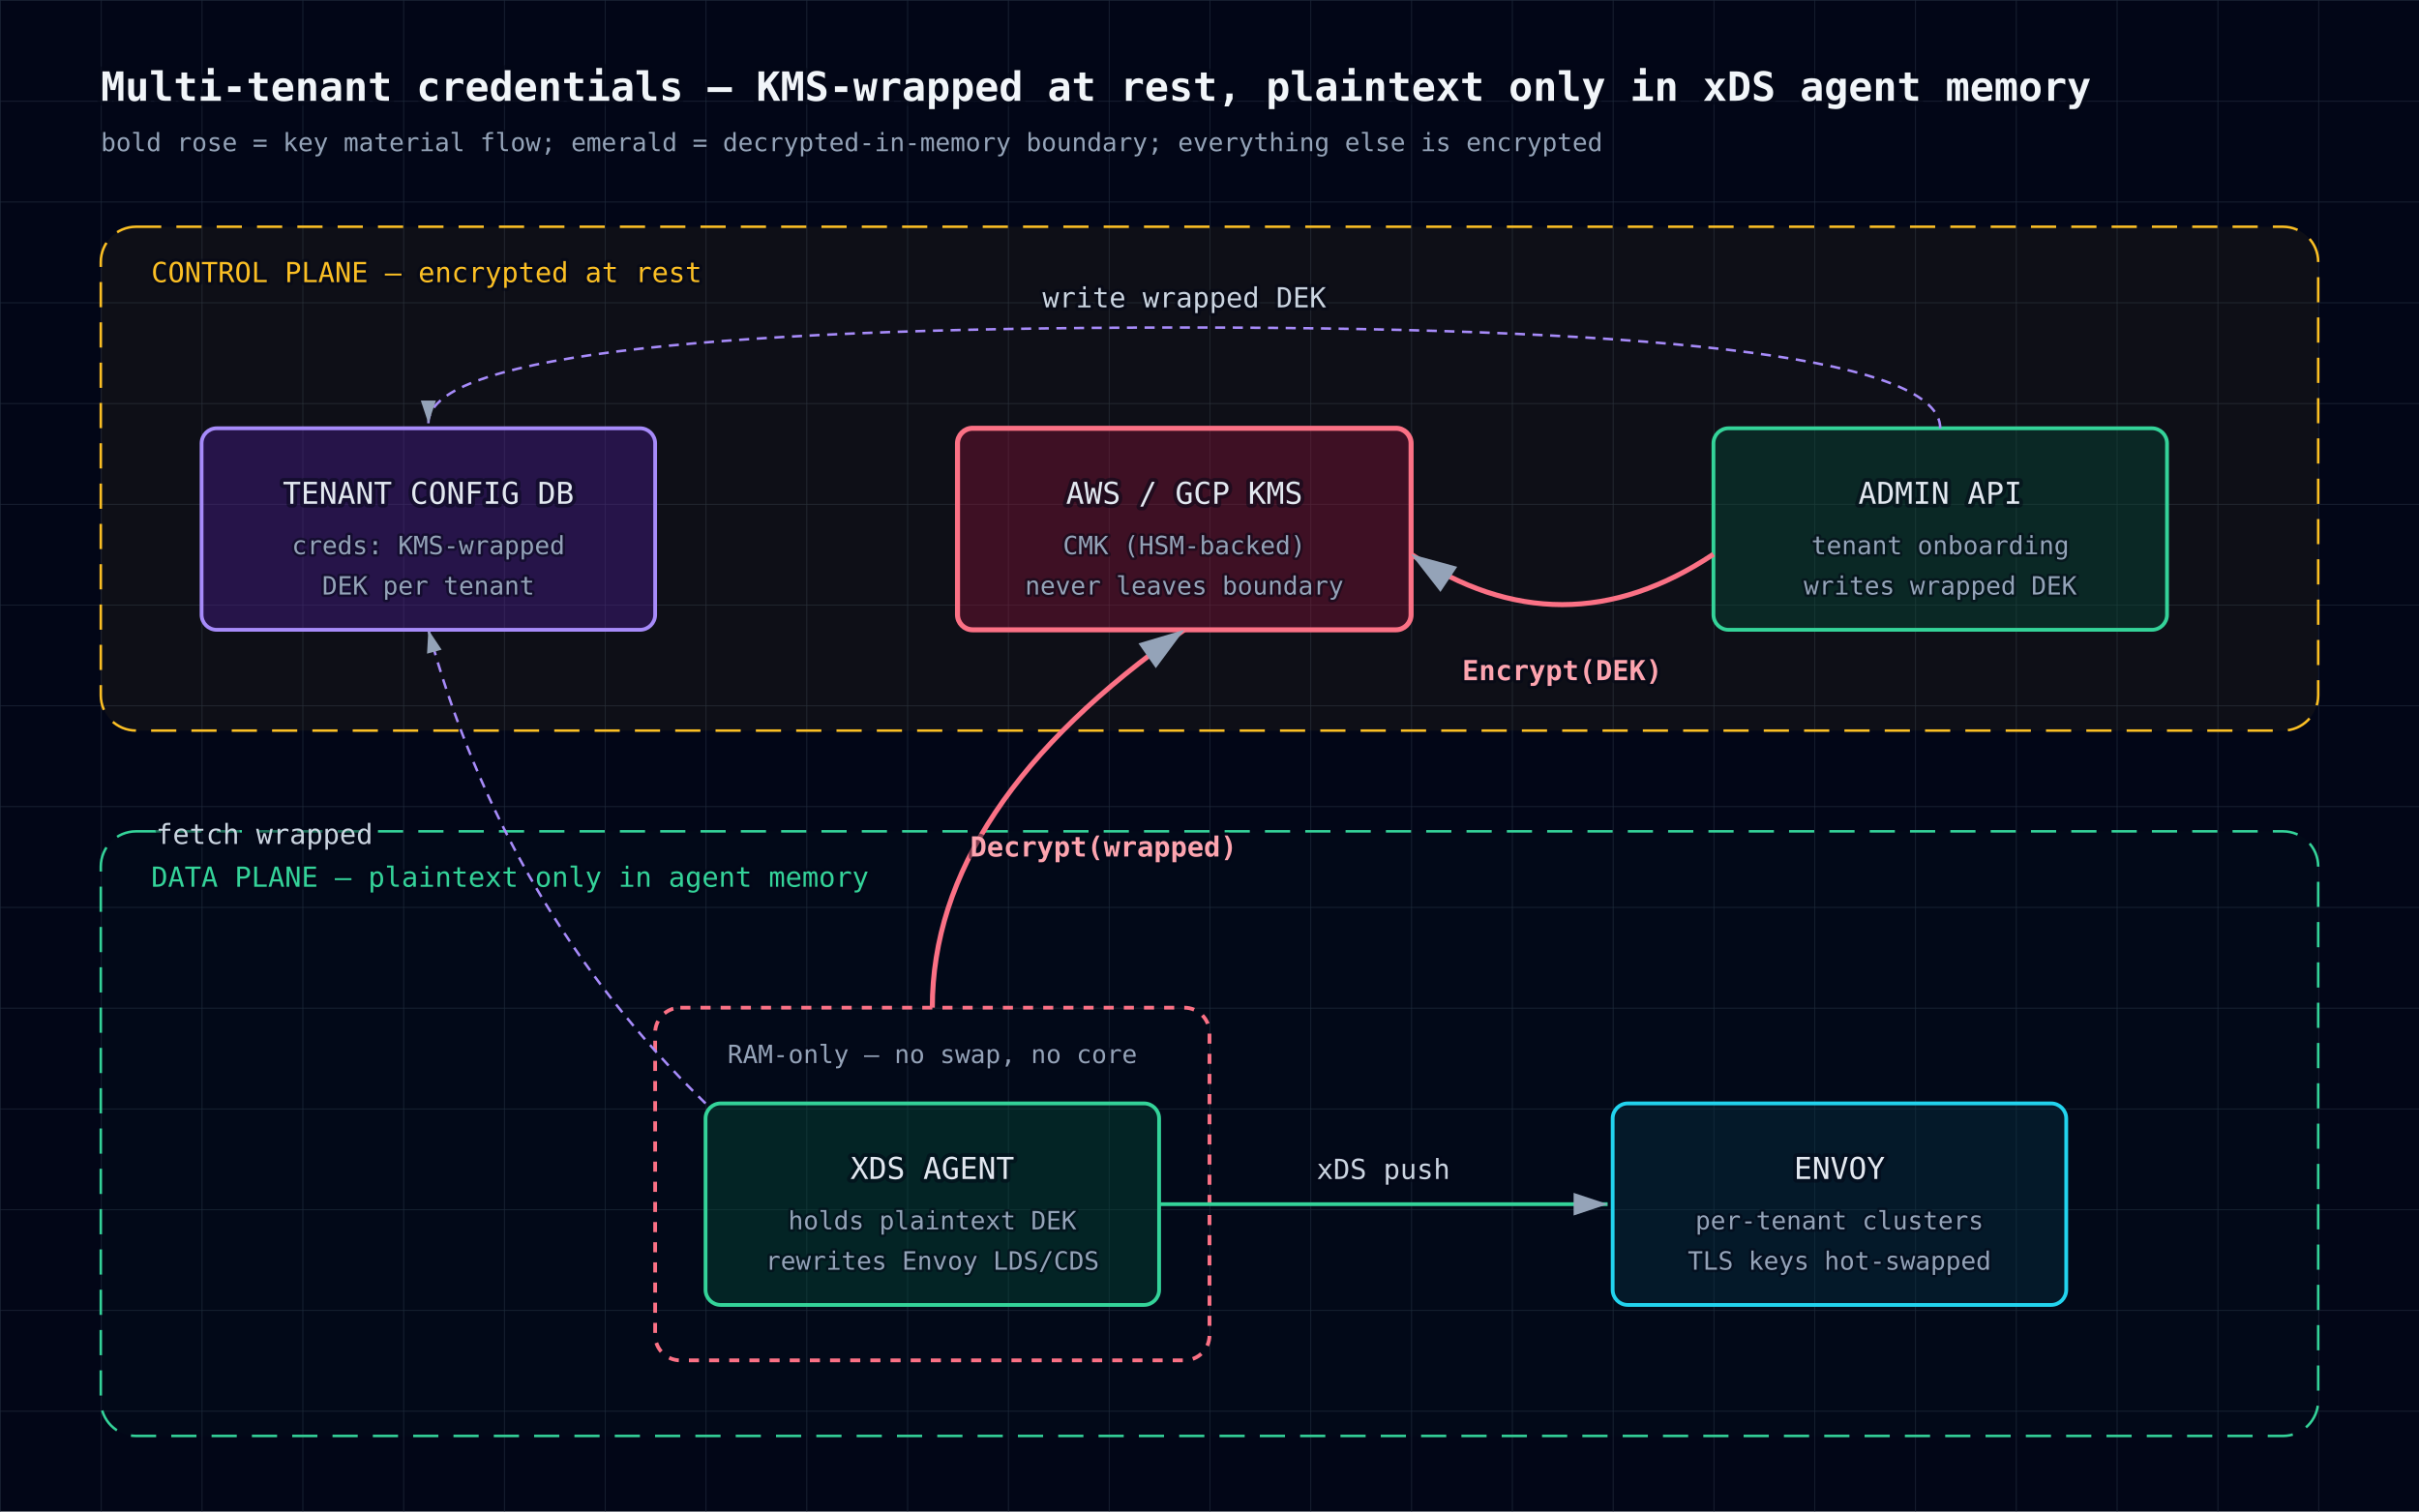
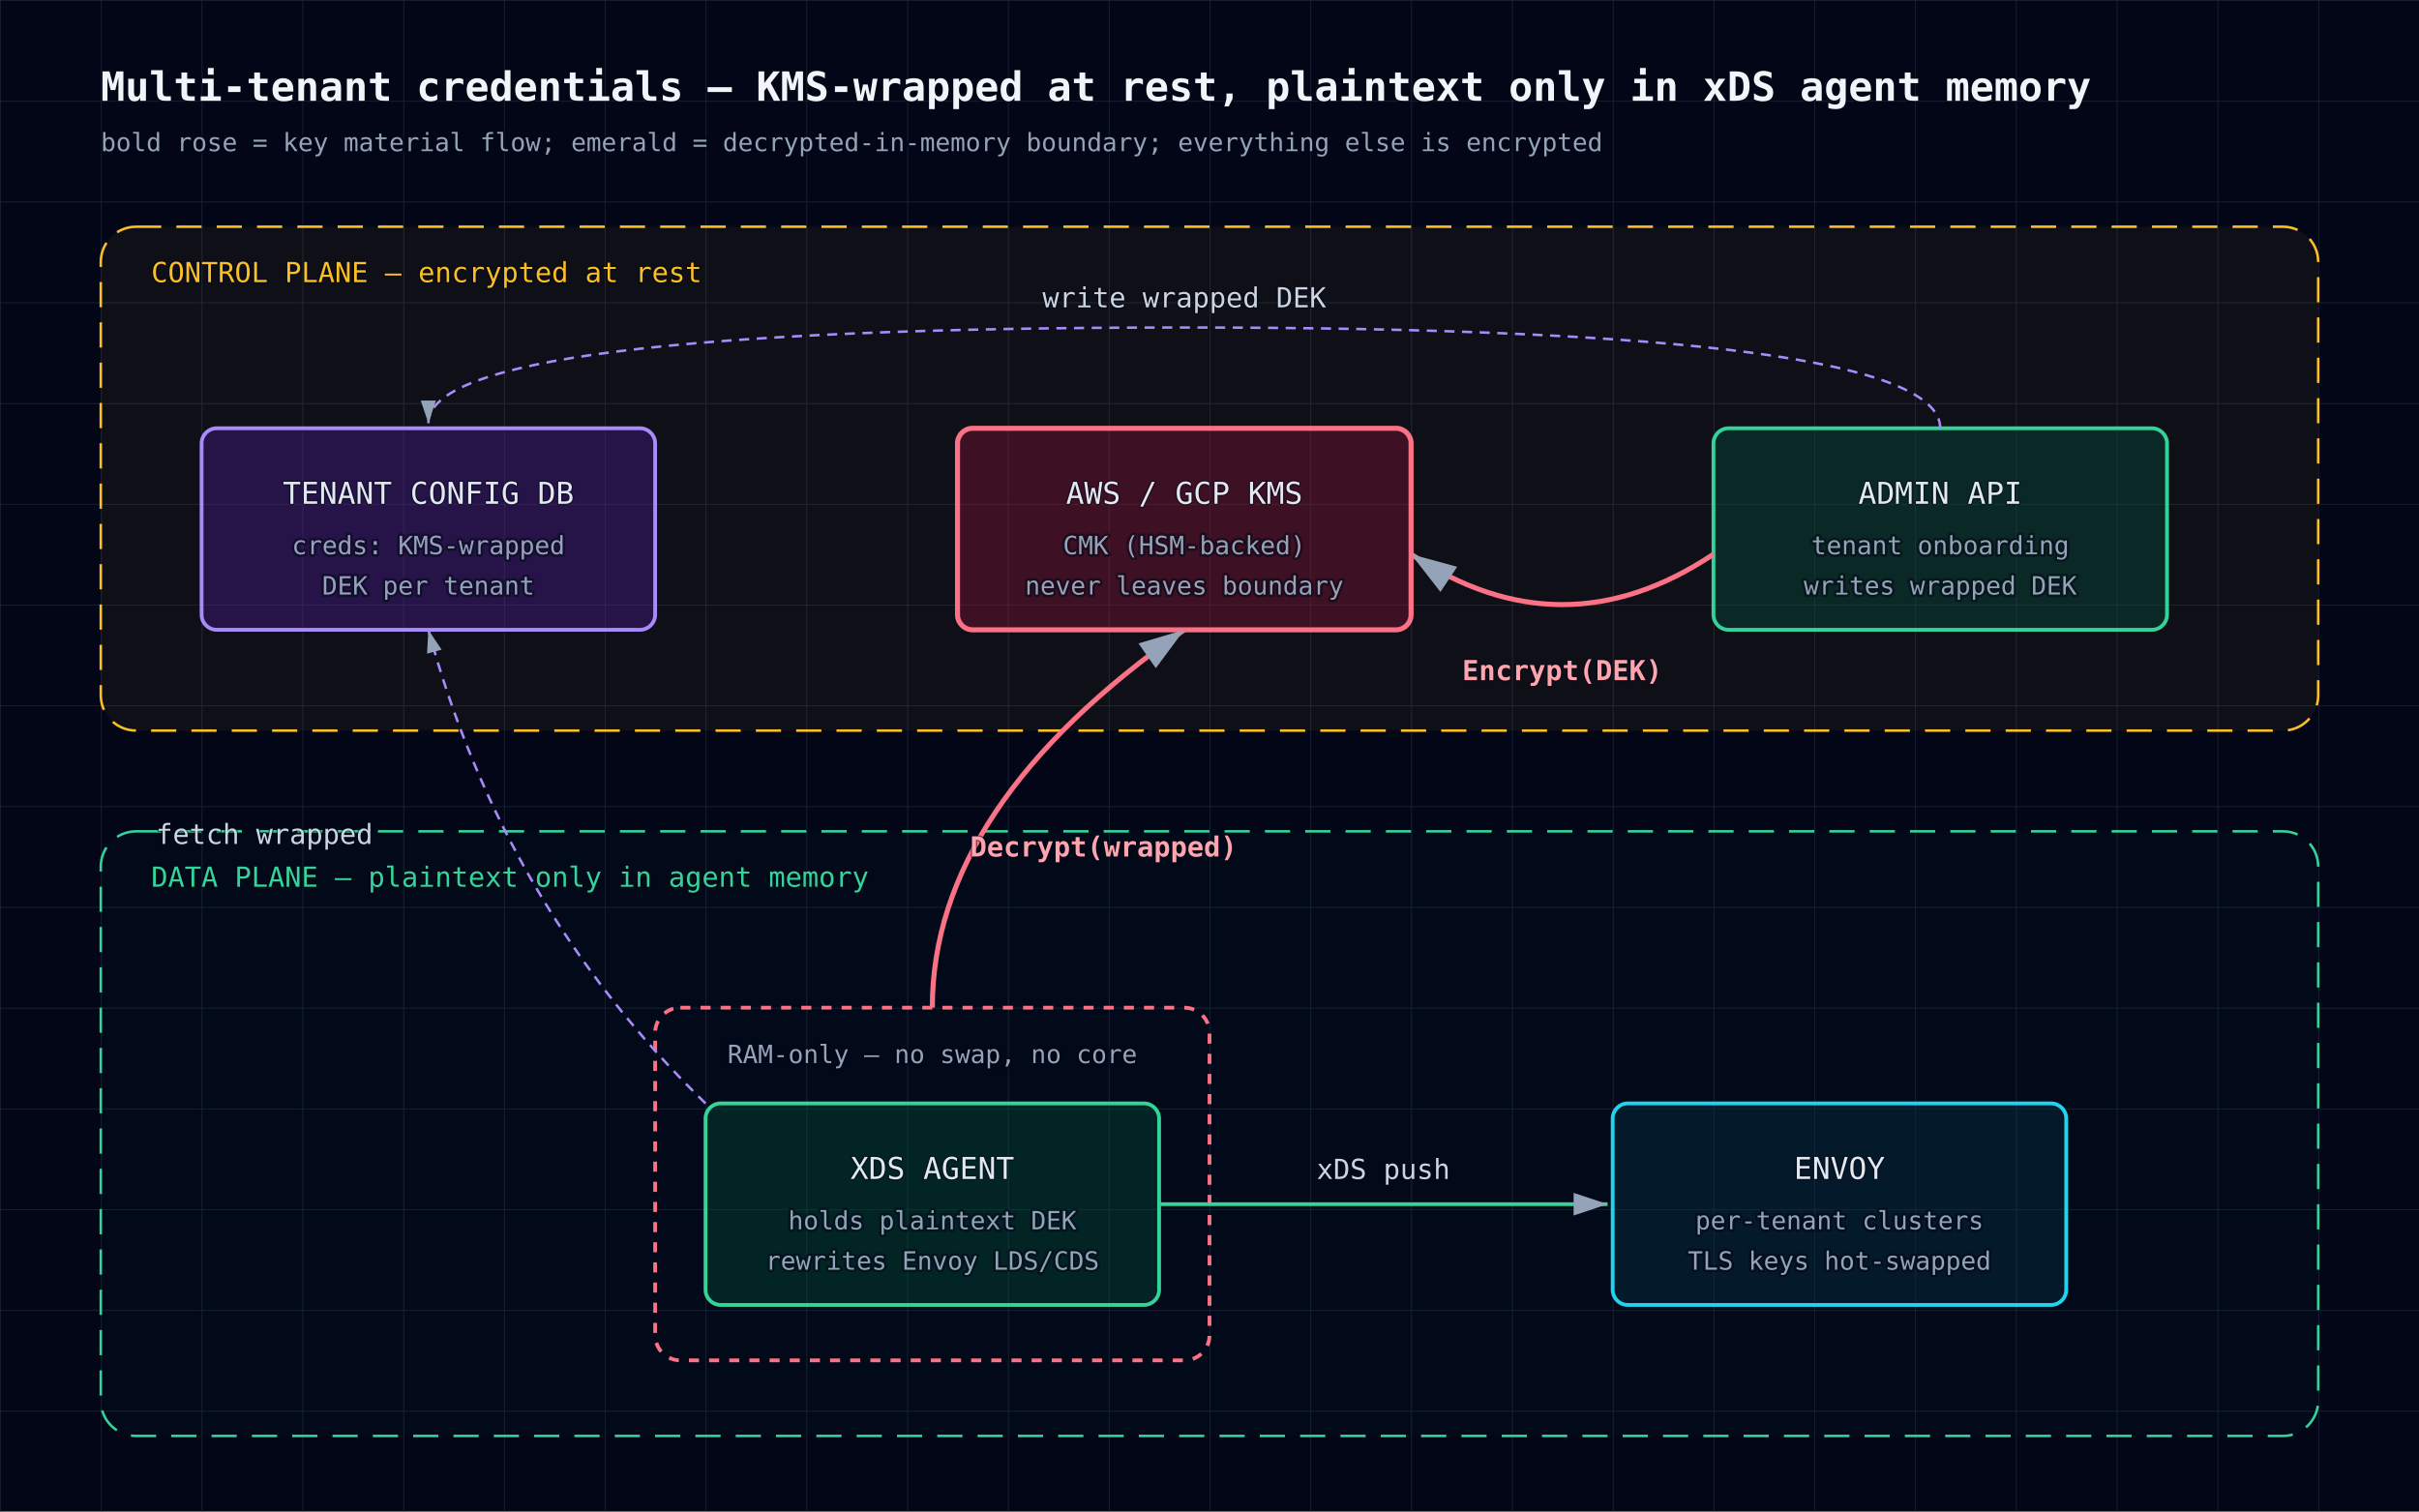
<svg xmlns="http://www.w3.org/2000/svg" viewBox="0 0 960 600" font-family="JetBrains Mono, ui-monospace, monospace">
  <defs>
    <marker id="ah" markerWidth="10" markerHeight="10" refX="9" refY="3" orient="auto" markerUnits="strokeWidth">
      <path d="M0,0 L0,6 L9,3 z" fill="#94a3b8" />
    </marker>
    <pattern id="grid" width="40" height="40" patternUnits="userSpaceOnUse">
      <path d="M 40 0 L 0 0 0 40" fill="none" stroke="#1e293b" stroke-width="0.5" />
    </pattern>
  </defs>
  <style>
-     text { paint-order: stroke fill; stroke: rgba(2,6,23,0.5); stroke-width: 3; stroke-linejoin: round; stroke-linecap: round; fill: #e2e8f0; font-size: 12px; }
-     .title { font-size: 16px; font-weight: 700; fill: #f1f5f9; stroke-width: 4; }
-     .lbl { font-size: 11px; fill: #cbd5e1; stroke-width: 2.5; }
-     .lbl-key { font-size: 11px; fill: #fda4af; stroke-width: 2.5; font-weight: 700; }
+     text { paint-order: stroke fill; stroke: rgba(2,6,23,0.5); stroke-width: 1; stroke-linejoin: round; stroke-linecap: round; fill: #e2e8f0; font-size: 12px; }
+     .title { font-size: 16px; font-weight: 700; fill: #f1f5f9; }
+     .lbl { font-size: 11px; fill: #cbd5e1; }
+     .lbl-key { font-size: 11px; fill: #fda4af; font-weight: 700; }
    .sub { font-size: 10px; fill: #94a3b8; stroke-width: 2; }
-     .cluster { font-size: 11px; fill: #cbd5e1; stroke-width: 2.5; }
-     .zone-ctrl { font-size: 11px; fill: #fbbf24; stroke-width: 2.5; }
-     .zone-data { font-size: 11px; fill: #34d399; stroke-width: 2.5; }
+     .cluster { font-size: 11px; fill: #cbd5e1; }
+     .zone-ctrl { font-size: 11px; fill: #fbbf24; }
+     .zone-data { font-size: 11px; fill: #34d399; }
  </style>
  <rect width="960" height="600" fill="#020617" />
  <rect width="960" height="600" fill="url(#grid)" />
  <text x="40" y="40" class="title">Multi-tenant credentials — KMS-wrapped at rest, plaintext only in xDS agent memory</text>
  <text x="40" y="60" class="sub">bold rose = key material flow; emerald = decrypted-in-memory boundary; everything else is encrypted</text>
  <rect x="40" y="90" width="880" height="200" rx="14" fill="rgba(251,191,36,0.05)" stroke="#fbbf24" stroke-width="1" stroke-dasharray="10,6" />
  <text x="60" y="112" class="zone-ctrl">CONTROL PLANE — encrypted at rest</text>
  <rect x="80" y="170" width="180" height="80" rx="6" fill="rgba(76,29,149,0.4)" stroke="#a78bfa" stroke-width="1.5" />
  <text x="170" y="200" text-anchor="middle">TENANT CONFIG DB</text>
  <text x="170" y="220" class="sub" text-anchor="middle">creds: KMS-wrapped</text>
  <text x="170" y="236" class="sub" text-anchor="middle">DEK per tenant</text>
  <rect x="380" y="170" width="180" height="80" rx="6" fill="rgba(136,19,55,0.4)" stroke="#fb7185" stroke-width="2" />
  <text x="470" y="200" text-anchor="middle">AWS / GCP KMS</text>
  <text x="470" y="220" class="sub" text-anchor="middle">CMK (HSM-backed)</text>
  <text x="470" y="236" class="sub" text-anchor="middle">never leaves boundary</text>
  <rect x="680" y="170" width="180" height="80" rx="6" fill="rgba(6,78,59,0.4)" stroke="#34d399" stroke-width="1.5" />
  <text x="770" y="200" text-anchor="middle">ADMIN API</text>
  <text x="770" y="220" class="sub" text-anchor="middle">tenant onboarding</text>
  <text x="770" y="236" class="sub" text-anchor="middle">writes wrapped DEK</text>
  <rect x="40" y="330" width="880" height="240" rx="14" fill="rgba(6,78,59,0.04)" stroke="#34d399" stroke-width="1" stroke-dasharray="10,6" />
  <text x="60" y="352" class="zone-data">DATA PLANE — plaintext only in agent memory</text>
  <rect x="260" y="400" width="220" height="140" rx="10" fill="transparent" stroke="#fb7185" stroke-width="1.5" stroke-dasharray="4,4" />
  <text x="370" y="422" class="sub" text-anchor="middle">RAM-only — no swap, no core</text>
  <rect x="280" y="438" width="180" height="80" rx="6" fill="rgba(6,78,59,0.4)" stroke="#34d399" stroke-width="1.5" />
  <text x="370" y="468" text-anchor="middle">XDS AGENT</text>
  <text x="370" y="488" class="sub" text-anchor="middle">holds plaintext DEK</text>
  <text x="370" y="504" class="sub" text-anchor="middle">rewrites Envoy LDS/CDS</text>
  <rect x="640" y="438" width="180" height="80" rx="6" fill="rgba(8,51,68,0.4)" stroke="#22d3ee" stroke-width="1.5" />
  <text x="730" y="468" text-anchor="middle">ENVOY</text>
  <text x="730" y="488" class="sub" text-anchor="middle">per-tenant clusters</text>
  <text x="730" y="504" class="sub" text-anchor="middle">TLS keys hot-swapped</text>
  <path d="M 770 170 Q 770 130 470 130 Q 170 130 170 168" fill="none" stroke="#a78bfa" stroke-width="1" stroke-dasharray="4,3" marker-end="url(#ah)" />
  <text x="470" y="122" class="lbl" text-anchor="middle">write wrapped DEK</text>
  <path d="M 680 220 Q 620 260 560 220" fill="none" stroke="#fb7185" stroke-width="2" marker-end="url(#ah)" />
  <text x="620" y="270" class="lbl-key" text-anchor="middle">Encrypt(DEK)</text>
  <path d="M 280 438 Q 200 360 170 250" fill="none" stroke="#a78bfa" stroke-width="1" stroke-dasharray="4,3" marker-end="url(#ah)" />
  <text x="148" y="335" class="lbl" text-anchor="end">fetch wrapped</text>
  <path d="M 370 400 Q 370 320 470 250" fill="none" stroke="#fb7185" stroke-width="2" marker-end="url(#ah)" />
  <text x="385" y="340" class="lbl-key">Decrypt(wrapped)</text>
  <line x1="460" y1="478" x2="638" y2="478" stroke="#34d399" stroke-width="1.5" marker-end="url(#ah)" />
  <text x="549" y="468" class="lbl" text-anchor="middle">xDS push</text>
</svg>
